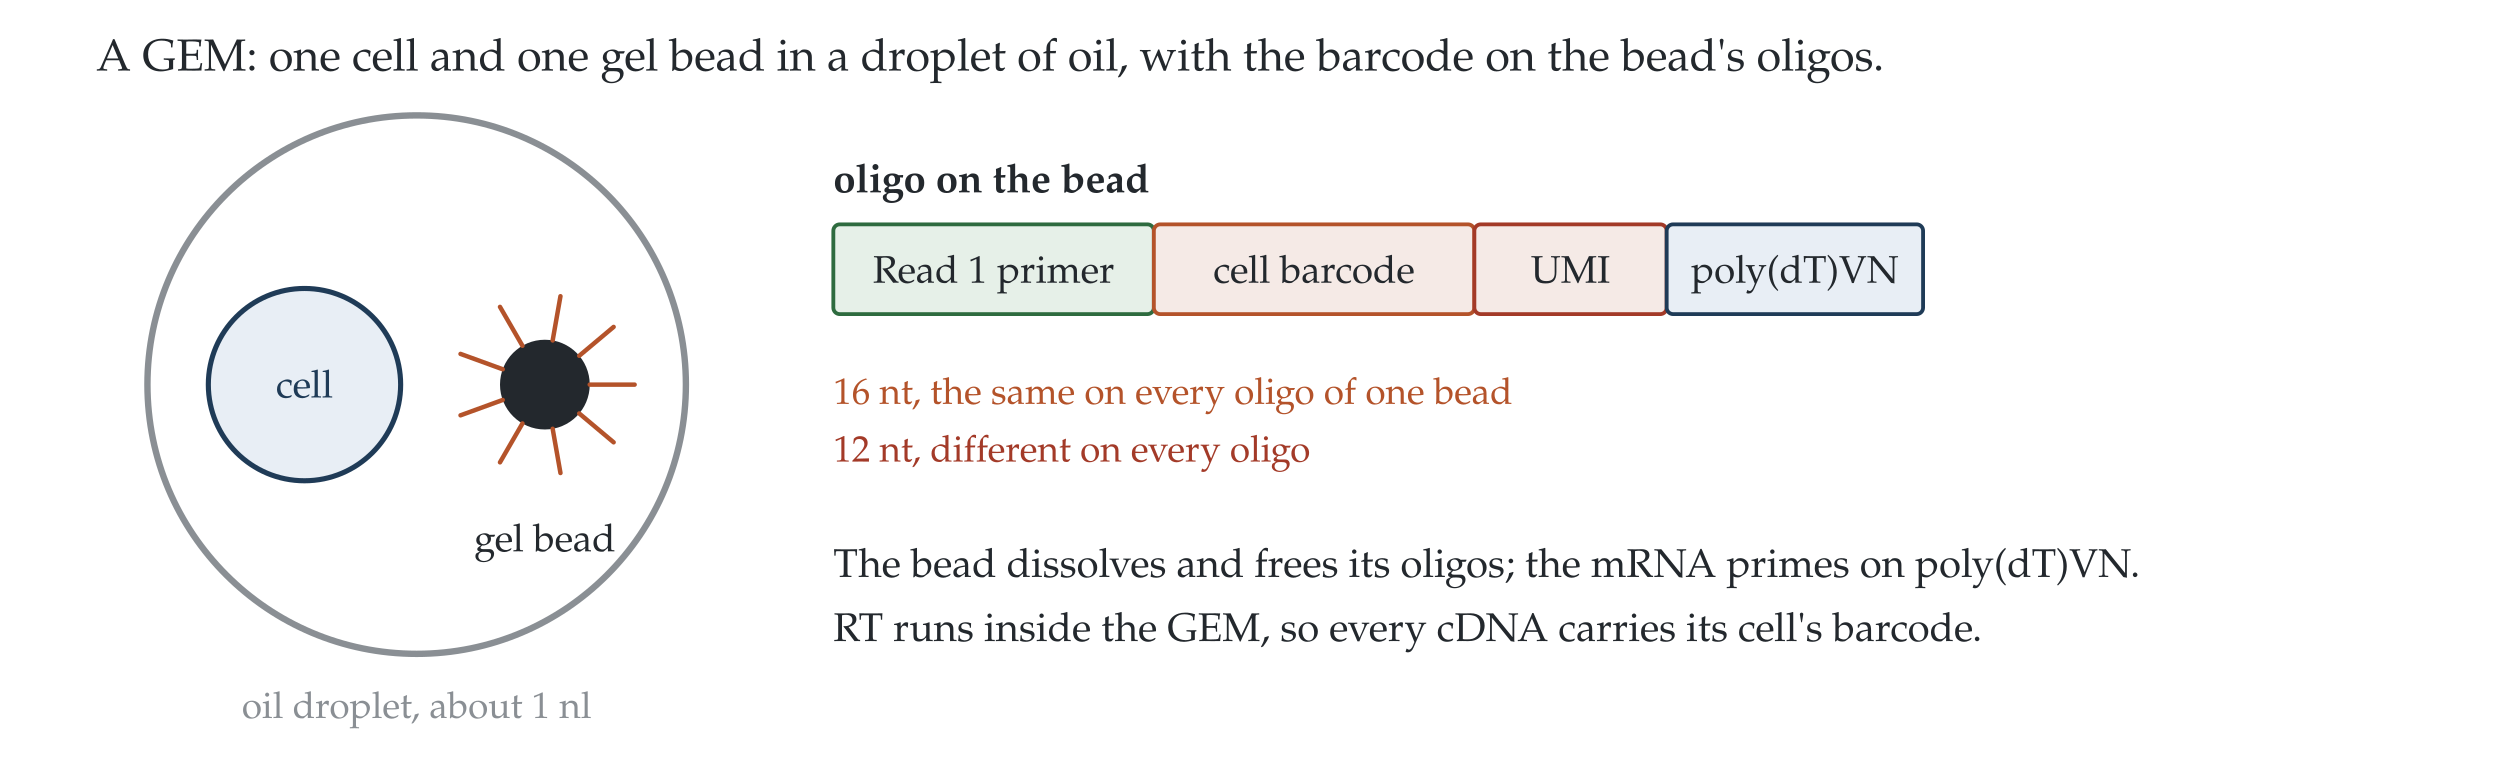
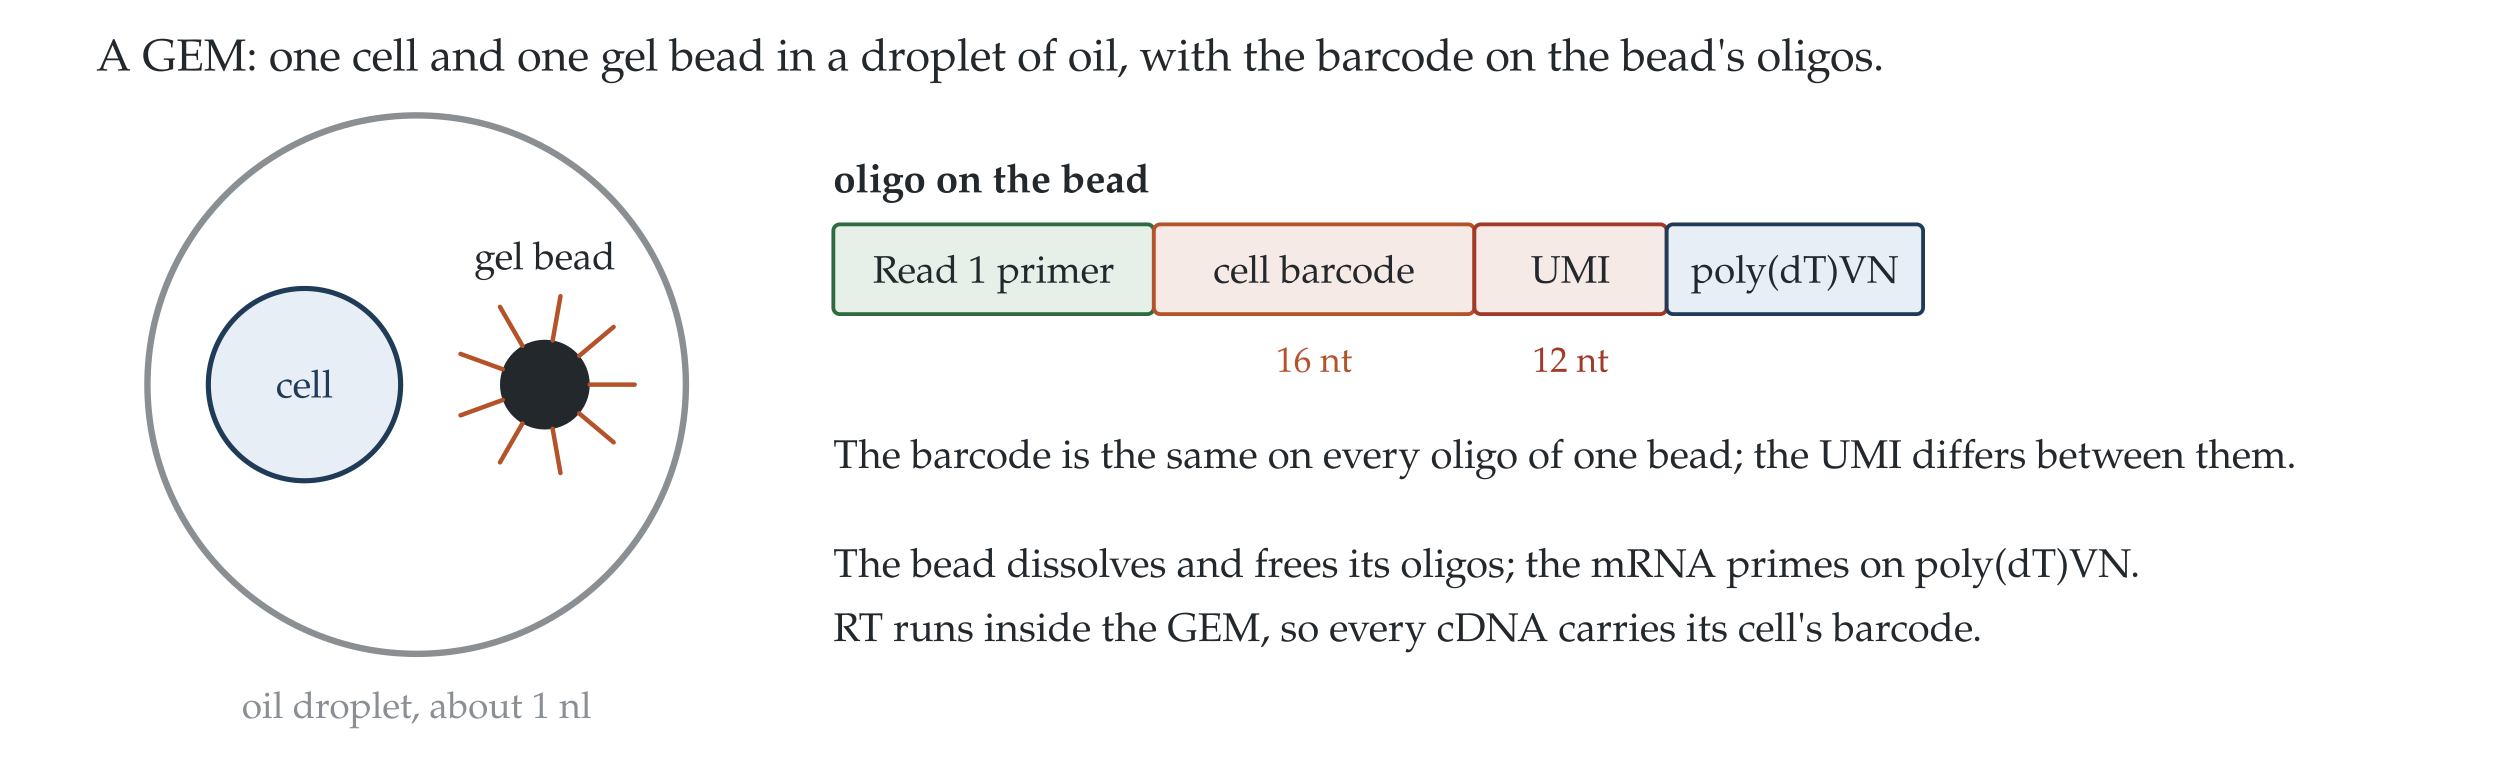
<svg xmlns="http://www.w3.org/2000/svg" viewBox="0 0 780 244" width="780" height="244" font-family="&quot;Palatino Linotype&quot;, &quot;Book Antiqua&quot;, Palatino, FreeSerif, serif" fill="#23282d">
  <rect width="780" height="244" fill="none" />
  <text x="30" y="22" font-size="14" fill="#23282d">A GEM: one cell and one gel bead in a droplet of oil, with the barcode on the bead's oligos.</text>
  <circle cx="130" cy="120" r="84" fill="none" stroke="#8a8f94" stroke-width="2" />
  <circle cx="95" cy="120" r="30" fill="#e8eef5" stroke="#1f3b57" stroke-width="1.6" />
  <text x="95" y="124" font-size="12" text-anchor="middle" fill="#1f3b57">cell</text>
  <circle cx="170" cy="120" r="14" fill="#23282d" />
  <line x1="184.0" y1="120.0" x2="198.0" y2="120.0" stroke="#b4532a" stroke-width="1.4" stroke-linecap="round" />
  <line x1="180.725" y1="128.999" x2="191.449" y2="137.998" stroke="#b4532a" stroke-width="1.4" stroke-linecap="round" />
  <line x1="172.431" y1="133.787" x2="174.862" y2="147.575" stroke="#b4532a" stroke-width="1.4" stroke-linecap="round" />
  <line x1="163.0" y1="132.124" x2="156.0" y2="144.249" stroke="#b4532a" stroke-width="1.4" stroke-linecap="round" />
  <line x1="156.844" y1="124.788" x2="143.689" y2="129.577" stroke="#b4532a" stroke-width="1.4" stroke-linecap="round" />
  <line x1="156.844" y1="115.212" x2="143.689" y2="110.423" stroke="#b4532a" stroke-width="1.4" stroke-linecap="round" />
  <line x1="163.0" y1="107.876" x2="156.0" y2="95.751" stroke="#b4532a" stroke-width="1.4" stroke-linecap="round" />
  <line x1="172.431" y1="106.213" x2="174.862" y2="92.425" stroke="#b4532a" stroke-width="1.4" stroke-linecap="round" />
  <line x1="180.725" y1="111.001" x2="191.449" y2="102.002" stroke="#b4532a" stroke-width="1.4" stroke-linecap="round" />
-   <text x="170" y="172" font-size="12" text-anchor="middle" fill="#23282d">gel bead</text>
+   <text x="170" y="84" font-size="12" text-anchor="middle" fill="#23282d">gel bead</text>
  <text x="130" y="224" font-size="11.5" text-anchor="middle" fill="#8a8f94">oil droplet, about 1 nl</text>
  <text x="260" y="60" font-size="12.5" fill="#23282d" font-weight="bold">oligo on the bead</text>
  <rect x="260" y="70" width="100" height="28" rx="2" fill="#e6f0e8" stroke="#2e6b3f" stroke-width="1.2" />
  <text x="310.0" y="88.2" font-size="12" text-anchor="middle" fill="#23282d">Read 1 primer</text>
  <rect x="360" y="70" width="100" height="28" rx="2" fill="#f5eae6" stroke="#b4532a" stroke-width="1.2" />
  <text x="410.0" y="88.2" font-size="12" text-anchor="middle" fill="#23282d">cell barcode</text>
  <rect x="460" y="70" width="60" height="28" rx="2" fill="#f5eae6" stroke="#a33a28" stroke-width="1.2" />
  <text x="490.0" y="88.2" font-size="12" text-anchor="middle" fill="#23282d">UMI</text>
  <rect x="520" y="70" width="80" height="28" rx="2" fill="#e8eef5" stroke="#1f3b57" stroke-width="1.2" />
  <text x="560.0" y="88.2" font-size="12" text-anchor="middle" fill="#23282d">poly(dT)VN</text>
-   <text x="260" y="126" font-size="11.5" fill="#b4532a">16 nt, the same on every oligo of one bead</text>
-   <text x="260" y="144" font-size="11.5" fill="#a33a28">12 nt, different on every oligo</text>
+   <text x="410" y="116" font-size="11" text-anchor="middle" fill="#b4532a">16 nt</text>
+   <text x="490" y="116" font-size="11" text-anchor="middle" fill="#a33a28">12 nt</text>
+   <text x="260" y="146" font-size="12.5" fill="#23282d">The barcode is the same on every oligo of one bead; the UMI differs between them.</text>
  <text x="260" y="180" font-size="12.5" fill="#23282d">The bead dissolves and frees its oligos; the mRNA primes on poly(dT)VN.</text>
  <text x="260" y="200" font-size="12.5" fill="#23282d">RT runs inside the GEM, so every cDNA carries its cell's barcode.</text>
</svg>
